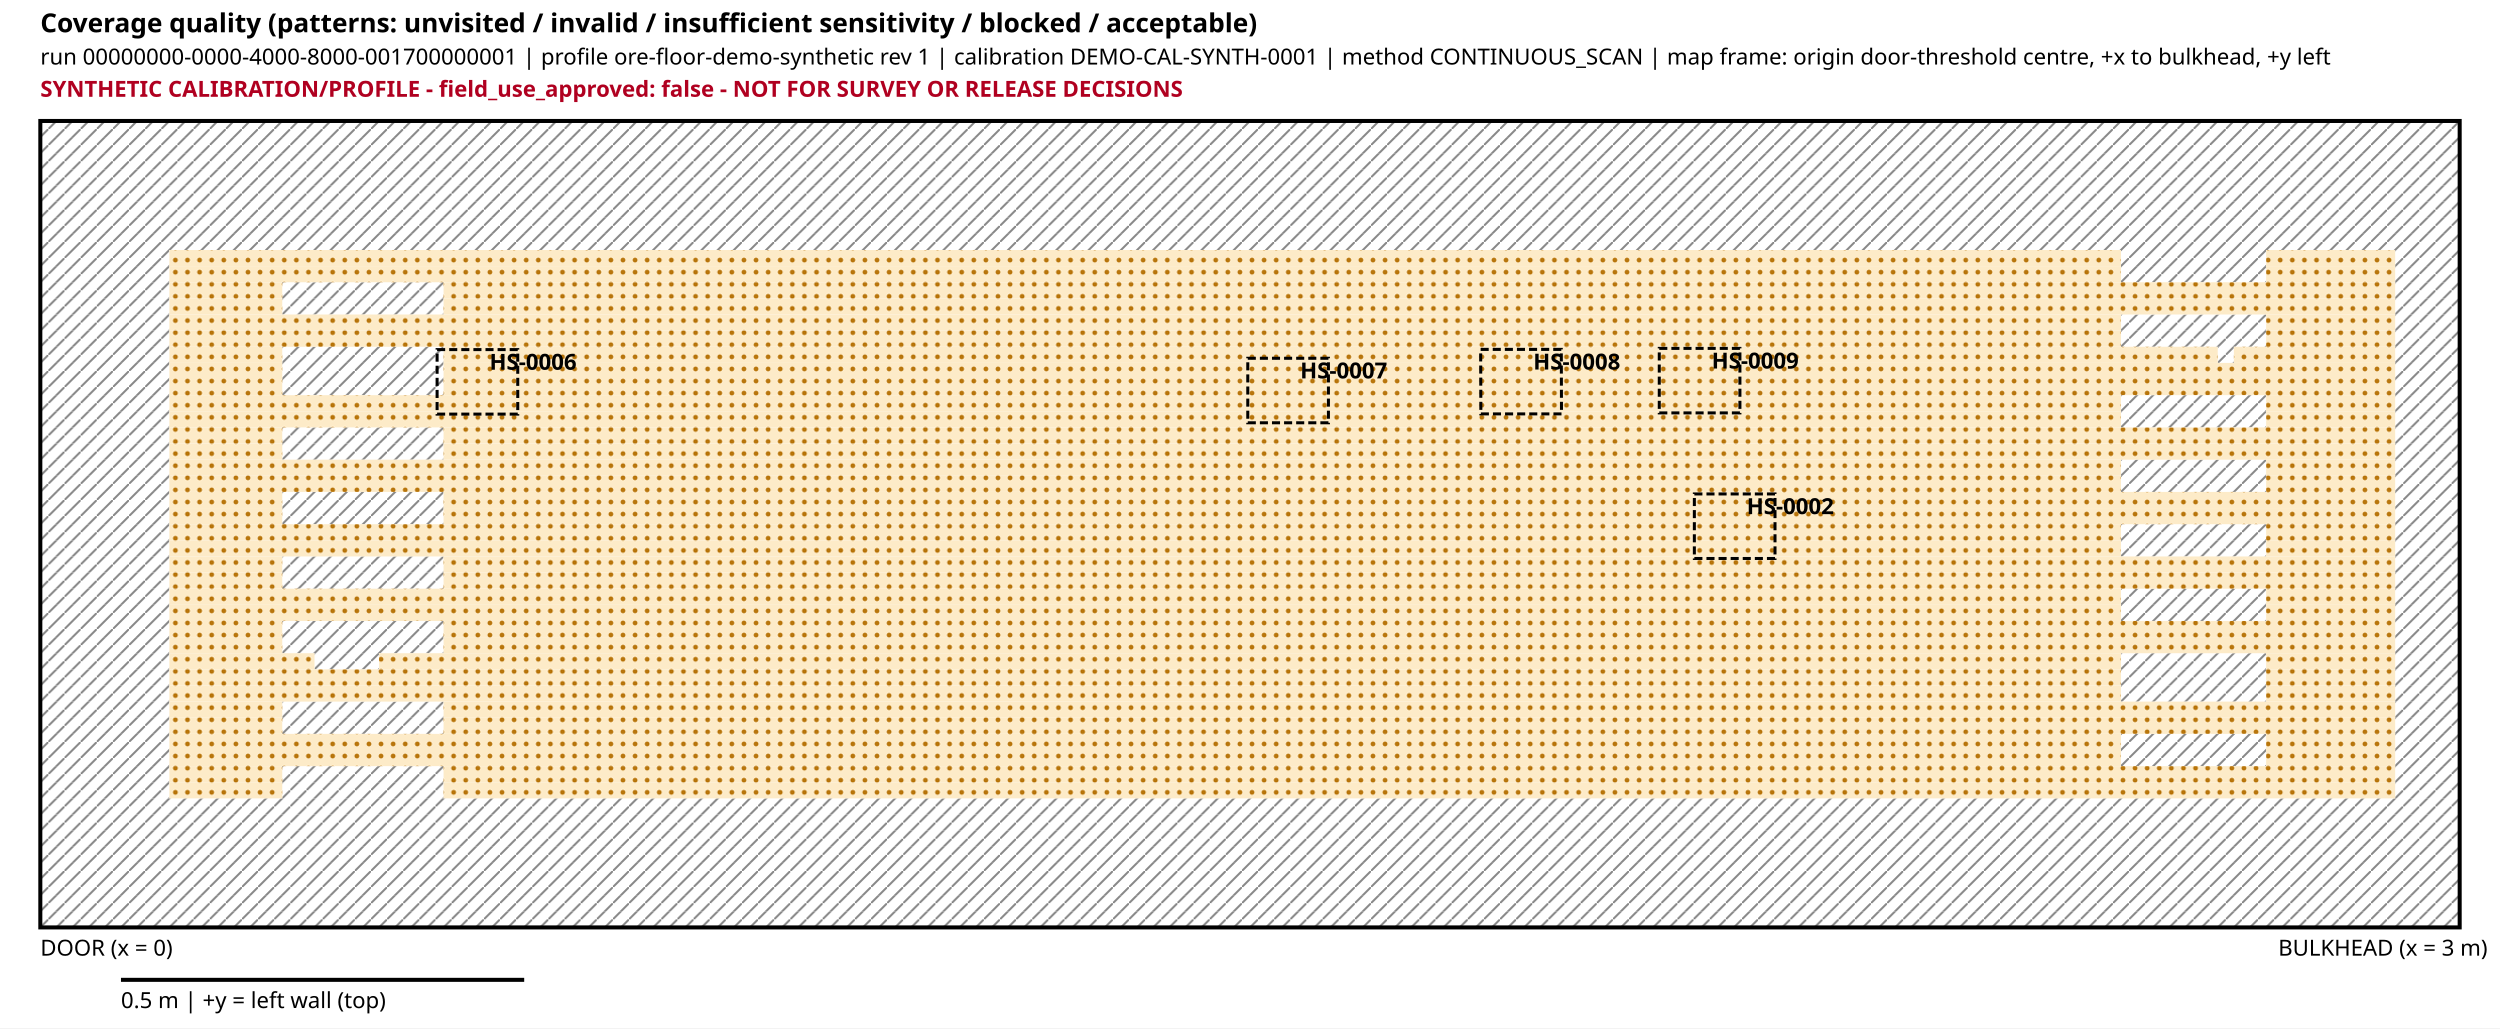
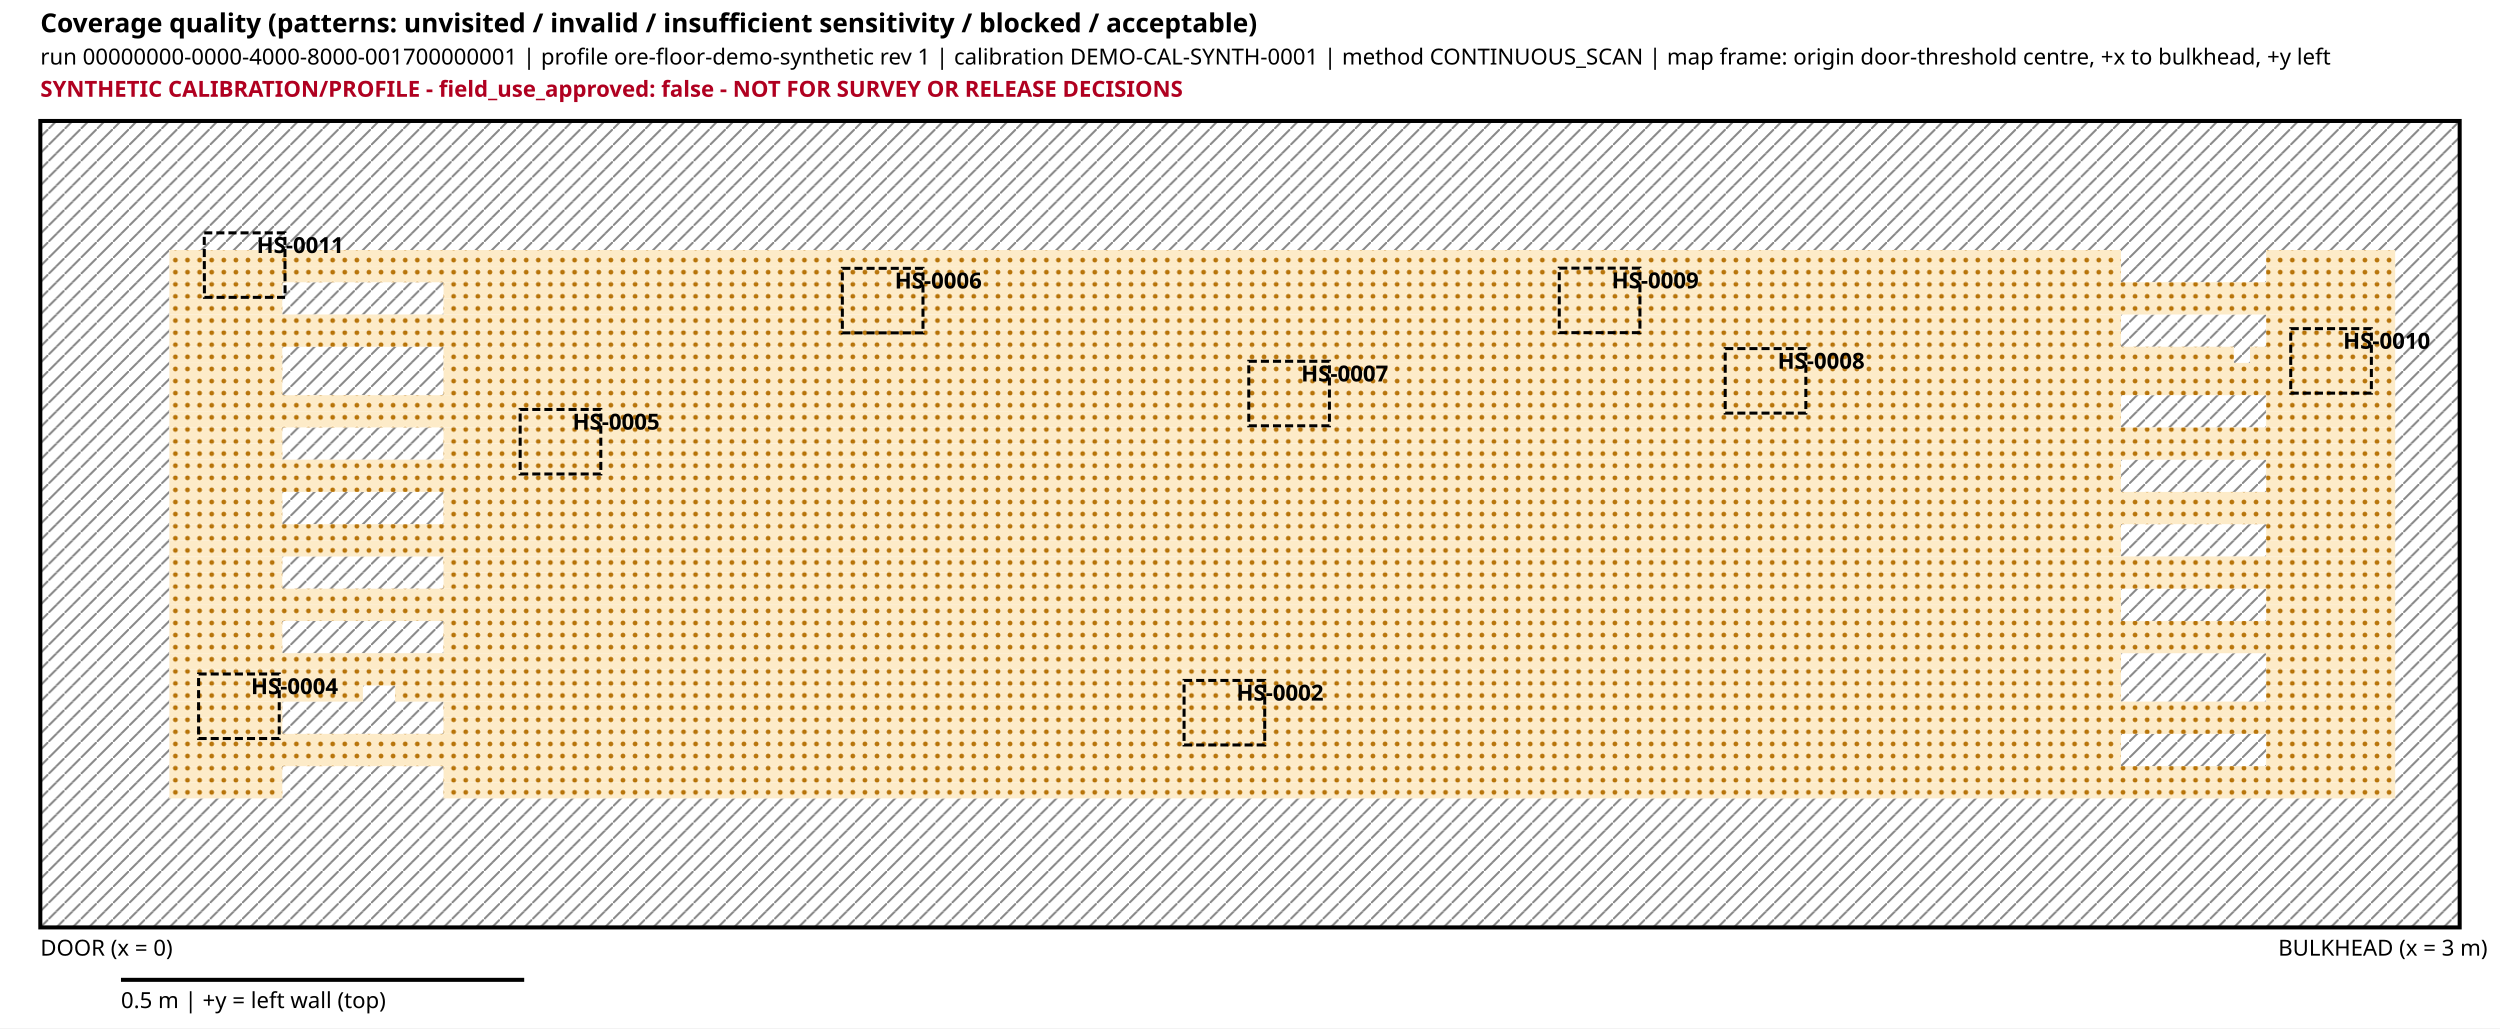
<svg xmlns="http://www.w3.org/2000/svg" width="1240" height="510" viewBox="0 0 1240 510" font-family="sans-serif" font-size="11">
  <defs>
    <pattern id="p-UNVISITED" width="8" height="8" patternUnits="userSpaceOnUse">
      <rect width="8" height="8" fill="#fff" />
      <path d="M0 8L8 0" stroke="#888" stroke-width="1" />
    </pattern>
    <pattern id="p-INVALID_DATA" width="8" height="8" patternUnits="userSpaceOnUse">
      <rect width="8" height="8" fill="#f6d5d5" />
      <path d="M0 0L8 8M0 8L8 0" stroke="#c83c3c" stroke-width="1" />
    </pattern>
    <pattern id="p-INSUFFICIENT_SENSITIVITY" width="6" height="6" patternUnits="userSpaceOnUse">
      <rect width="6" height="6" fill="#fdebc8" />
      <circle cx="3" cy="3" r="1.2" fill="#b9770e" />
    </pattern>
    <pattern id="p-BLOCKED" width="8" height="8" patternUnits="userSpaceOnUse">
      <rect width="8" height="8" fill="#e4dcf0" />
      <path d="M0 4H8" stroke="#785aa0" stroke-width="2" />
    </pattern>
    <pattern id="p-EXCLUDED" width="8" height="8" patternUnits="userSpaceOnUse">
      <rect width="8" height="8" fill="#5a5a5a" />
    </pattern>
    <pattern id="p-ACCEPTABLE" width="8" height="8" patternUnits="userSpaceOnUse">
      <rect width="8" height="8" fill="#2e8b57" />
    </pattern>
  </defs>
  <rect width="1240" height="510" fill="#fff" />
  <text x="20" y="16" font-size="13" font-weight="bold">Coverage quality (patterns: unvisited / invalid / insufficient sensitivity / blocked / acceptable)</text>
  <text x="20" y="32">run 00000000-0000-4000-8000-001700000001 | profile ore-floor-demo-synthetic rev 1 | calibration DEMO-CAL-SYNTH-0001 | method CONTINUOUS_SCAN | map frame: origin door-threshold centre, +x to bulkhead, +y left</text>
  <text x="20" y="48" fill="#b00020" font-weight="bold">SYNTHETIC CALIBRATION/PROFILE - field_use_approved: false - NOT FOR SURVEY OR RELEASE DECISIONS</text>
  <rect x="20.0" y="452.0" width="1200.0" height="8.0" fill="url(#p-UNVISITED)" />
  <rect x="20.0" y="444.0" width="1200.0" height="8.0" fill="url(#p-UNVISITED)" />
  <rect x="20.0" y="436.0" width="1200.0" height="8.0" fill="url(#p-UNVISITED)" />
  <rect x="20.0" y="428.0" width="1200.0" height="8.0" fill="url(#p-UNVISITED)" />
  <rect x="20.0" y="420.0" width="1200.0" height="8.0" fill="url(#p-UNVISITED)" />
  <rect x="20.0" y="412.0" width="1200.0" height="8.0" fill="url(#p-UNVISITED)" />
  <rect x="20.0" y="404.0" width="1200.0" height="8.0" fill="url(#p-UNVISITED)" />
  <rect x="20.0" y="396.0" width="1200.0" height="8.0" fill="url(#p-UNVISITED)" />
  <rect x="20.0" y="388.0" width="64.0" height="8.0" fill="url(#p-UNVISITED)" />
  <rect x="140.0" y="388.0" width="80.0" height="8.0" fill="url(#p-UNVISITED)" />
  <rect x="1188.0" y="388.0" width="32.0" height="8.0" fill="url(#p-UNVISITED)" />
  <rect x="20.0" y="380.0" width="64.0" height="8.0" fill="url(#p-UNVISITED)" />
  <rect x="140.0" y="380.0" width="80.0" height="8.0" fill="url(#p-UNVISITED)" />
  <rect x="1188.0" y="380.0" width="32.0" height="8.0" fill="url(#p-UNVISITED)" />
  <rect x="20.0" y="372.0" width="64.0" height="8.0" fill="url(#p-UNVISITED)" />
  <rect x="1052.0" y="372.0" width="72.0" height="8.0" fill="url(#p-UNVISITED)" />
  <rect x="1188.0" y="372.0" width="32.0" height="8.0" fill="url(#p-UNVISITED)" />
  <rect x="20.0" y="364.0" width="64.0" height="8.0" fill="url(#p-UNVISITED)" />
  <rect x="1052.0" y="364.0" width="72.0" height="8.0" fill="url(#p-UNVISITED)" />
  <rect x="1188.0" y="364.0" width="32.0" height="8.0" fill="url(#p-UNVISITED)" />
  <rect x="20.0" y="356.0" width="64.0" height="8.0" fill="url(#p-UNVISITED)" />
  <rect x="140.0" y="356.0" width="80.0" height="8.0" fill="url(#p-UNVISITED)" />
  <rect x="1188.0" y="356.0" width="32.0" height="8.0" fill="url(#p-UNVISITED)" />
  <rect x="20.0" y="348.0" width="64.0" height="8.0" fill="url(#p-UNVISITED)" />
  <rect x="140.0" y="348.0" width="80.0" height="8.0" fill="url(#p-UNVISITED)" />
  <rect x="1188.0" y="348.0" width="32.0" height="8.0" fill="url(#p-UNVISITED)" />
  <rect x="20.0" y="340.0" width="64.0" height="8.0" fill="url(#p-UNVISITED)" />
+   <rect x="180.0" y="340.0" width="16.0" height="8.0" fill="url(#p-UNVISITED)" />
  <rect x="1052.0" y="340.0" width="72.0" height="8.0" fill="url(#p-UNVISITED)" />
  <rect x="1188.0" y="340.0" width="32.0" height="8.0" fill="url(#p-UNVISITED)" />
  <rect x="20.0" y="332.0" width="64.0" height="8.0" fill="url(#p-UNVISITED)" />
  <rect x="1052.0" y="332.0" width="72.0" height="8.0" fill="url(#p-UNVISITED)" />
  <rect x="1188.0" y="332.0" width="32.0" height="8.0" fill="url(#p-UNVISITED)" />
  <rect x="20.0" y="324.0" width="64.0" height="8.0" fill="url(#p-UNVISITED)" />
-   <rect x="156.0" y="324.0" width="32.0" height="8.0" fill="url(#p-UNVISITED)" />
  <rect x="1052.0" y="324.0" width="72.0" height="8.0" fill="url(#p-UNVISITED)" />
  <rect x="1188.0" y="324.0" width="32.0" height="8.0" fill="url(#p-UNVISITED)" />
  <rect x="20.0" y="316.0" width="64.0" height="8.0" fill="url(#p-UNVISITED)" />
  <rect x="140.0" y="316.0" width="80.0" height="8.0" fill="url(#p-UNVISITED)" />
  <rect x="1188.0" y="316.0" width="32.0" height="8.0" fill="url(#p-UNVISITED)" />
  <rect x="20.0" y="308.0" width="64.0" height="8.0" fill="url(#p-UNVISITED)" />
  <rect x="140.0" y="308.0" width="80.0" height="8.0" fill="url(#p-UNVISITED)" />
  <rect x="1188.0" y="308.0" width="32.0" height="8.0" fill="url(#p-UNVISITED)" />
  <rect x="20.0" y="300.0" width="64.0" height="8.0" fill="url(#p-UNVISITED)" />
  <rect x="1052.0" y="300.0" width="72.0" height="8.0" fill="url(#p-UNVISITED)" />
  <rect x="1188.0" y="300.0" width="32.0" height="8.0" fill="url(#p-UNVISITED)" />
  <rect x="20.0" y="292.0" width="64.0" height="8.0" fill="url(#p-UNVISITED)" />
  <rect x="1052.0" y="292.0" width="72.0" height="8.0" fill="url(#p-UNVISITED)" />
  <rect x="1188.0" y="292.0" width="32.0" height="8.0" fill="url(#p-UNVISITED)" />
  <rect x="20.0" y="284.0" width="64.0" height="8.0" fill="url(#p-UNVISITED)" />
  <rect x="140.0" y="284.0" width="80.0" height="8.0" fill="url(#p-UNVISITED)" />
  <rect x="1188.0" y="284.0" width="32.0" height="8.0" fill="url(#p-UNVISITED)" />
  <rect x="20.0" y="276.0" width="64.0" height="8.0" fill="url(#p-UNVISITED)" />
  <rect x="140.0" y="276.0" width="80.0" height="8.0" fill="url(#p-UNVISITED)" />
  <rect x="1188.0" y="276.0" width="32.0" height="8.0" fill="url(#p-UNVISITED)" />
  <rect x="20.0" y="268.0" width="64.0" height="8.0" fill="url(#p-UNVISITED)" />
  <rect x="1052.0" y="268.0" width="72.0" height="8.0" fill="url(#p-UNVISITED)" />
  <rect x="1188.0" y="268.0" width="32.0" height="8.0" fill="url(#p-UNVISITED)" />
  <rect x="20.0" y="260.0" width="64.0" height="8.0" fill="url(#p-UNVISITED)" />
  <rect x="1052.0" y="260.0" width="72.0" height="8.0" fill="url(#p-UNVISITED)" />
  <rect x="1188.0" y="260.0" width="32.0" height="8.0" fill="url(#p-UNVISITED)" />
  <rect x="20.0" y="252.0" width="64.0" height="8.0" fill="url(#p-UNVISITED)" />
  <rect x="140.0" y="252.0" width="80.0" height="8.0" fill="url(#p-UNVISITED)" />
  <rect x="1188.0" y="252.0" width="32.0" height="8.0" fill="url(#p-UNVISITED)" />
  <rect x="20.0" y="244.0" width="64.0" height="8.0" fill="url(#p-UNVISITED)" />
  <rect x="140.0" y="244.0" width="80.0" height="8.0" fill="url(#p-UNVISITED)" />
  <rect x="1188.0" y="244.0" width="32.0" height="8.0" fill="url(#p-UNVISITED)" />
  <rect x="20.0" y="236.0" width="64.0" height="8.0" fill="url(#p-UNVISITED)" />
  <rect x="1052.0" y="236.0" width="72.0" height="8.0" fill="url(#p-UNVISITED)" />
  <rect x="1188.0" y="236.0" width="32.0" height="8.0" fill="url(#p-UNVISITED)" />
  <rect x="20.0" y="228.0" width="64.0" height="8.0" fill="url(#p-UNVISITED)" />
  <rect x="1052.0" y="228.0" width="72.0" height="8.0" fill="url(#p-UNVISITED)" />
  <rect x="1188.0" y="228.0" width="32.0" height="8.0" fill="url(#p-UNVISITED)" />
  <rect x="20.0" y="220.0" width="64.0" height="8.0" fill="url(#p-UNVISITED)" />
  <rect x="140.0" y="220.0" width="80.0" height="8.0" fill="url(#p-UNVISITED)" />
  <rect x="1188.0" y="220.0" width="32.0" height="8.0" fill="url(#p-UNVISITED)" />
  <rect x="20.0" y="212.0" width="64.0" height="8.0" fill="url(#p-UNVISITED)" />
  <rect x="140.0" y="212.0" width="80.0" height="8.0" fill="url(#p-UNVISITED)" />
  <rect x="1188.0" y="212.0" width="32.0" height="8.0" fill="url(#p-UNVISITED)" />
  <rect x="20.0" y="204.0" width="64.0" height="8.0" fill="url(#p-UNVISITED)" />
  <rect x="1052.0" y="204.0" width="72.0" height="8.0" fill="url(#p-UNVISITED)" />
  <rect x="1188.0" y="204.0" width="32.0" height="8.0" fill="url(#p-UNVISITED)" />
  <rect x="20.0" y="196.0" width="64.0" height="8.0" fill="url(#p-UNVISITED)" />
  <rect x="1052.0" y="196.0" width="72.0" height="8.0" fill="url(#p-UNVISITED)" />
  <rect x="1188.0" y="196.0" width="32.0" height="8.0" fill="url(#p-UNVISITED)" />
  <rect x="20.0" y="188.0" width="64.0" height="8.0" fill="url(#p-UNVISITED)" />
  <rect x="140.0" y="188.0" width="80.0" height="8.0" fill="url(#p-UNVISITED)" />
  <rect x="1188.0" y="188.0" width="32.0" height="8.0" fill="url(#p-UNVISITED)" />
  <rect x="20.0" y="180.0" width="64.0" height="8.0" fill="url(#p-UNVISITED)" />
  <rect x="140.0" y="180.0" width="80.0" height="8.0" fill="url(#p-UNVISITED)" />
  <rect x="1188.0" y="180.0" width="32.0" height="8.0" fill="url(#p-UNVISITED)" />
  <rect x="20.0" y="172.0" width="64.0" height="8.0" fill="url(#p-UNVISITED)" />
  <rect x="140.0" y="172.0" width="80.0" height="8.0" fill="url(#p-UNVISITED)" />
-   <rect x="1100.0" y="172.0" width="8.0" height="8.0" fill="url(#p-UNVISITED)" />
+   <rect x="1108.0" y="172.0" width="8.0" height="8.0" fill="url(#p-UNVISITED)" />
  <rect x="1188.0" y="172.0" width="32.0" height="8.0" fill="url(#p-UNVISITED)" />
  <rect x="20.0" y="164.0" width="64.0" height="8.0" fill="url(#p-UNVISITED)" />
  <rect x="1052.0" y="164.0" width="72.0" height="8.0" fill="url(#p-UNVISITED)" />
  <rect x="1188.0" y="164.0" width="32.0" height="8.0" fill="url(#p-UNVISITED)" />
  <rect x="20.0" y="156.0" width="64.0" height="8.0" fill="url(#p-UNVISITED)" />
  <rect x="1052.0" y="156.0" width="72.0" height="8.0" fill="url(#p-UNVISITED)" />
  <rect x="1188.0" y="156.0" width="32.0" height="8.0" fill="url(#p-UNVISITED)" />
  <rect x="20.0" y="148.0" width="64.0" height="8.0" fill="url(#p-UNVISITED)" />
  <rect x="140.0" y="148.0" width="80.0" height="8.0" fill="url(#p-UNVISITED)" />
  <rect x="1188.0" y="148.0" width="32.0" height="8.0" fill="url(#p-UNVISITED)" />
  <rect x="20.0" y="140.0" width="64.0" height="8.0" fill="url(#p-UNVISITED)" />
  <rect x="140.0" y="140.0" width="80.0" height="8.0" fill="url(#p-UNVISITED)" />
  <rect x="1188.0" y="140.0" width="32.0" height="8.0" fill="url(#p-UNVISITED)" />
  <rect x="20.0" y="132.0" width="64.0" height="8.0" fill="url(#p-UNVISITED)" />
  <rect x="1052.0" y="132.0" width="72.0" height="8.0" fill="url(#p-UNVISITED)" />
  <rect x="1188.0" y="132.0" width="32.0" height="8.0" fill="url(#p-UNVISITED)" />
  <rect x="20.0" y="124.0" width="64.0" height="8.0" fill="url(#p-UNVISITED)" />
  <rect x="1052.0" y="124.0" width="72.0" height="8.0" fill="url(#p-UNVISITED)" />
  <rect x="1188.0" y="124.0" width="32.0" height="8.0" fill="url(#p-UNVISITED)" />
  <rect x="20.0" y="116.0" width="1200.0" height="8.0" fill="url(#p-UNVISITED)" />
  <rect x="20.0" y="108.0" width="1200.0" height="8.0" fill="url(#p-UNVISITED)" />
  <rect x="20.0" y="100.0" width="1200.0" height="8.0" fill="url(#p-UNVISITED)" />
  <rect x="20.0" y="92.0" width="1200.0" height="8.0" fill="url(#p-UNVISITED)" />
  <rect x="20.0" y="84.0" width="1200.0" height="8.0" fill="url(#p-UNVISITED)" />
  <rect x="20.0" y="76.0" width="1200.0" height="8.0" fill="url(#p-UNVISITED)" />
  <rect x="20.0" y="68.0" width="1200.0" height="8.0" fill="url(#p-UNVISITED)" />
  <rect x="20.0" y="60.0" width="1200.0" height="8.0" fill="url(#p-UNVISITED)" />
  <rect x="84.0" y="388.0" width="56.0" height="8.0" fill="url(#p-INSUFFICIENT_SENSITIVITY)" />
  <rect x="220.0" y="388.0" width="968.0" height="8.0" fill="url(#p-INSUFFICIENT_SENSITIVITY)" />
  <rect x="84.0" y="380.0" width="56.0" height="8.0" fill="url(#p-INSUFFICIENT_SENSITIVITY)" />
  <rect x="220.0" y="380.0" width="968.0" height="8.0" fill="url(#p-INSUFFICIENT_SENSITIVITY)" />
  <rect x="84.0" y="372.0" width="968.0" height="8.0" fill="url(#p-INSUFFICIENT_SENSITIVITY)" />
  <rect x="1124.0" y="372.0" width="64.0" height="8.0" fill="url(#p-INSUFFICIENT_SENSITIVITY)" />
  <rect x="84.0" y="364.0" width="968.0" height="8.0" fill="url(#p-INSUFFICIENT_SENSITIVITY)" />
  <rect x="1124.0" y="364.0" width="64.0" height="8.0" fill="url(#p-INSUFFICIENT_SENSITIVITY)" />
  <rect x="84.0" y="356.0" width="56.0" height="8.0" fill="url(#p-INSUFFICIENT_SENSITIVITY)" />
  <rect x="220.0" y="356.0" width="968.0" height="8.0" fill="url(#p-INSUFFICIENT_SENSITIVITY)" />
  <rect x="84.0" y="348.0" width="56.0" height="8.0" fill="url(#p-INSUFFICIENT_SENSITIVITY)" />
  <rect x="220.0" y="348.0" width="968.0" height="8.0" fill="url(#p-INSUFFICIENT_SENSITIVITY)" />
-   <rect x="84.0" y="340.0" width="968.0" height="8.0" fill="url(#p-INSUFFICIENT_SENSITIVITY)" />
+   <rect x="84.0" y="340.0" width="96.0" height="8.0" fill="url(#p-INSUFFICIENT_SENSITIVITY)" />
+   <rect x="196.0" y="340.0" width="856.0" height="8.0" fill="url(#p-INSUFFICIENT_SENSITIVITY)" />
  <rect x="1124.0" y="340.0" width="64.0" height="8.0" fill="url(#p-INSUFFICIENT_SENSITIVITY)" />
  <rect x="84.0" y="332.0" width="968.0" height="8.0" fill="url(#p-INSUFFICIENT_SENSITIVITY)" />
  <rect x="1124.0" y="332.0" width="64.0" height="8.0" fill="url(#p-INSUFFICIENT_SENSITIVITY)" />
-   <rect x="84.0" y="324.0" width="72.0" height="8.0" fill="url(#p-INSUFFICIENT_SENSITIVITY)" />
-   <rect x="188.0" y="324.0" width="864.0" height="8.0" fill="url(#p-INSUFFICIENT_SENSITIVITY)" />
+   <rect x="84.0" y="324.0" width="968.0" height="8.0" fill="url(#p-INSUFFICIENT_SENSITIVITY)" />
  <rect x="1124.0" y="324.0" width="64.0" height="8.0" fill="url(#p-INSUFFICIENT_SENSITIVITY)" />
  <rect x="84.0" y="316.0" width="56.0" height="8.0" fill="url(#p-INSUFFICIENT_SENSITIVITY)" />
  <rect x="220.0" y="316.0" width="968.0" height="8.0" fill="url(#p-INSUFFICIENT_SENSITIVITY)" />
  <rect x="84.0" y="308.0" width="56.0" height="8.0" fill="url(#p-INSUFFICIENT_SENSITIVITY)" />
  <rect x="220.0" y="308.0" width="968.0" height="8.0" fill="url(#p-INSUFFICIENT_SENSITIVITY)" />
  <rect x="84.0" y="300.0" width="968.0" height="8.0" fill="url(#p-INSUFFICIENT_SENSITIVITY)" />
  <rect x="1124.0" y="300.0" width="64.0" height="8.0" fill="url(#p-INSUFFICIENT_SENSITIVITY)" />
  <rect x="84.0" y="292.0" width="968.0" height="8.0" fill="url(#p-INSUFFICIENT_SENSITIVITY)" />
  <rect x="1124.0" y="292.0" width="64.0" height="8.0" fill="url(#p-INSUFFICIENT_SENSITIVITY)" />
  <rect x="84.0" y="284.0" width="56.0" height="8.0" fill="url(#p-INSUFFICIENT_SENSITIVITY)" />
  <rect x="220.0" y="284.0" width="968.0" height="8.0" fill="url(#p-INSUFFICIENT_SENSITIVITY)" />
  <rect x="84.0" y="276.0" width="56.0" height="8.0" fill="url(#p-INSUFFICIENT_SENSITIVITY)" />
  <rect x="220.0" y="276.0" width="968.0" height="8.0" fill="url(#p-INSUFFICIENT_SENSITIVITY)" />
  <rect x="84.0" y="268.0" width="968.0" height="8.0" fill="url(#p-INSUFFICIENT_SENSITIVITY)" />
  <rect x="1124.0" y="268.0" width="64.0" height="8.0" fill="url(#p-INSUFFICIENT_SENSITIVITY)" />
  <rect x="84.0" y="260.0" width="968.0" height="8.0" fill="url(#p-INSUFFICIENT_SENSITIVITY)" />
  <rect x="1124.0" y="260.0" width="64.0" height="8.0" fill="url(#p-INSUFFICIENT_SENSITIVITY)" />
  <rect x="84.0" y="252.0" width="56.0" height="8.0" fill="url(#p-INSUFFICIENT_SENSITIVITY)" />
  <rect x="220.0" y="252.0" width="968.0" height="8.0" fill="url(#p-INSUFFICIENT_SENSITIVITY)" />
  <rect x="84.0" y="244.0" width="56.0" height="8.0" fill="url(#p-INSUFFICIENT_SENSITIVITY)" />
  <rect x="220.0" y="244.0" width="968.0" height="8.0" fill="url(#p-INSUFFICIENT_SENSITIVITY)" />
  <rect x="84.0" y="236.0" width="968.0" height="8.0" fill="url(#p-INSUFFICIENT_SENSITIVITY)" />
  <rect x="1124.0" y="236.0" width="64.0" height="8.0" fill="url(#p-INSUFFICIENT_SENSITIVITY)" />
  <rect x="84.0" y="228.0" width="968.0" height="8.0" fill="url(#p-INSUFFICIENT_SENSITIVITY)" />
  <rect x="1124.0" y="228.0" width="64.0" height="8.0" fill="url(#p-INSUFFICIENT_SENSITIVITY)" />
  <rect x="84.0" y="220.0" width="56.0" height="8.0" fill="url(#p-INSUFFICIENT_SENSITIVITY)" />
  <rect x="220.0" y="220.0" width="968.0" height="8.0" fill="url(#p-INSUFFICIENT_SENSITIVITY)" />
  <rect x="84.0" y="212.0" width="56.0" height="8.0" fill="url(#p-INSUFFICIENT_SENSITIVITY)" />
  <rect x="220.0" y="212.0" width="968.0" height="8.0" fill="url(#p-INSUFFICIENT_SENSITIVITY)" />
  <rect x="84.0" y="204.0" width="968.0" height="8.0" fill="url(#p-INSUFFICIENT_SENSITIVITY)" />
  <rect x="1124.0" y="204.0" width="64.0" height="8.0" fill="url(#p-INSUFFICIENT_SENSITIVITY)" />
  <rect x="84.0" y="196.0" width="968.0" height="8.0" fill="url(#p-INSUFFICIENT_SENSITIVITY)" />
  <rect x="1124.0" y="196.0" width="64.0" height="8.0" fill="url(#p-INSUFFICIENT_SENSITIVITY)" />
  <rect x="84.0" y="188.0" width="56.0" height="8.0" fill="url(#p-INSUFFICIENT_SENSITIVITY)" />
  <rect x="220.0" y="188.0" width="968.0" height="8.0" fill="url(#p-INSUFFICIENT_SENSITIVITY)" />
  <rect x="84.0" y="180.0" width="56.0" height="8.0" fill="url(#p-INSUFFICIENT_SENSITIVITY)" />
  <rect x="220.0" y="180.0" width="968.0" height="8.0" fill="url(#p-INSUFFICIENT_SENSITIVITY)" />
  <rect x="84.0" y="172.0" width="56.0" height="8.0" fill="url(#p-INSUFFICIENT_SENSITIVITY)" />
-   <rect x="220.0" y="172.0" width="880.0" height="8.0" fill="url(#p-INSUFFICIENT_SENSITIVITY)" />
-   <rect x="1108.0" y="172.0" width="80.0" height="8.0" fill="url(#p-INSUFFICIENT_SENSITIVITY)" />
+   <rect x="220.0" y="172.0" width="888.0" height="8.0" fill="url(#p-INSUFFICIENT_SENSITIVITY)" />
+   <rect x="1116.0" y="172.0" width="72.0" height="8.0" fill="url(#p-INSUFFICIENT_SENSITIVITY)" />
  <rect x="84.0" y="164.0" width="968.0" height="8.0" fill="url(#p-INSUFFICIENT_SENSITIVITY)" />
  <rect x="1124.0" y="164.0" width="64.0" height="8.0" fill="url(#p-INSUFFICIENT_SENSITIVITY)" />
  <rect x="84.0" y="156.0" width="968.0" height="8.0" fill="url(#p-INSUFFICIENT_SENSITIVITY)" />
  <rect x="1124.0" y="156.0" width="64.0" height="8.0" fill="url(#p-INSUFFICIENT_SENSITIVITY)" />
  <rect x="84.0" y="148.0" width="56.0" height="8.0" fill="url(#p-INSUFFICIENT_SENSITIVITY)" />
  <rect x="220.0" y="148.0" width="968.0" height="8.0" fill="url(#p-INSUFFICIENT_SENSITIVITY)" />
  <rect x="84.0" y="140.0" width="56.0" height="8.0" fill="url(#p-INSUFFICIENT_SENSITIVITY)" />
  <rect x="220.0" y="140.0" width="968.0" height="8.0" fill="url(#p-INSUFFICIENT_SENSITIVITY)" />
  <rect x="84.0" y="132.0" width="968.0" height="8.0" fill="url(#p-INSUFFICIENT_SENSITIVITY)" />
  <rect x="1124.0" y="132.0" width="64.0" height="8.0" fill="url(#p-INSUFFICIENT_SENSITIVITY)" />
  <rect x="84.0" y="124.0" width="968.0" height="8.0" fill="url(#p-INSUFFICIENT_SENSITIVITY)" />
  <rect x="1124.0" y="124.0" width="64.0" height="8.0" fill="url(#p-INSUFFICIENT_SENSITIVITY)" />
  <rect x="20.0" y="60.0" width="1200.0" height="400.0" fill="none" stroke="#000" stroke-width="2" />
  <text x="20.0" y="474.0">DOOR (x = 0)</text>
  <text x="1130.0" y="474.0">BULKHEAD (x = 3 m)</text>
  <line x1="60.0" y1="486.0" x2="260.0" y2="486.0" stroke="#000" stroke-width="2" />
  <text x="60.0" y="500.0">0.5 m | +y = left wall (top)</text>
-   <polygon points="880.4,245.0 840.4,245.0 840.4,277.0 880.4,277.0" fill="none" stroke="#000" stroke-width="1.5" stroke-dasharray="4 2" />
-   <text x="866.4" y="255.0" font-weight="bold">HS-0002</text>
-   <polygon points="256.8,173.4 216.8,173.4 216.8,205.4 256.8,205.4" fill="none" stroke="#000" stroke-width="1.5" stroke-dasharray="4 2" />
-   <text x="242.8" y="183.4" font-weight="bold">HS-0006</text>
-   <polygon points="618.9,209.7 658.9,209.7 658.9,177.7 618.9,177.7" fill="none" stroke="#000" stroke-width="1.5" stroke-dasharray="4 2" />
-   <text x="644.9" y="187.7" font-weight="bold">HS-0007</text>
-   <polygon points="734.5,205.3 774.5,205.3 774.4,173.3 734.4,173.3" fill="none" stroke="#000" stroke-width="1.5" stroke-dasharray="4 2" />
-   <text x="760.5" y="183.3" font-weight="bold">HS-0008</text>
-   <polygon points="823.0,204.8 863.0,204.8 863.0,172.8 823.0,172.8" fill="none" stroke="#000" stroke-width="1.5" stroke-dasharray="4 2" />
-   <text x="849.0" y="182.8" font-weight="bold">HS-0009</text>
+   <polygon points="587.3,369.5 627.3,369.5 627.3,337.5 587.3,337.5" fill="none" stroke="#000" stroke-width="1.5" stroke-dasharray="4 2" />
+   <text x="613.3" y="347.5" font-weight="bold">HS-0002</text>
+   <polygon points="138.5,334.3 98.5,334.3 98.5,366.3 138.5,366.3" fill="none" stroke="#000" stroke-width="1.5" stroke-dasharray="4 2" />
+   <text x="124.5" y="344.3" font-weight="bold">HS-0004</text>
+   <polygon points="258.0,235.1 298.0,235.1 298.0,203.1 258.0,203.1" fill="none" stroke="#000" stroke-width="1.5" stroke-dasharray="4 2" />
+   <text x="284.0" y="213.1" font-weight="bold">HS-0005</text>
+   <polygon points="417.8,165.1 457.8,165.1 457.8,133.1 417.8,133.1" fill="none" stroke="#000" stroke-width="1.5" stroke-dasharray="4 2" />
+   <text x="443.8" y="143.1" font-weight="bold">HS-0006</text>
+   <polygon points="659.4,179.2 619.4,179.2 619.4,211.2 659.4,211.2" fill="none" stroke="#000" stroke-width="1.5" stroke-dasharray="4 2" />
+   <text x="645.4" y="189.2" font-weight="bold">HS-0007</text>
+   <polygon points="855.7,204.9 895.7,204.9 895.7,172.9 855.7,172.9" fill="none" stroke="#000" stroke-width="1.5" stroke-dasharray="4 2" />
+   <text x="881.7" y="182.9" font-weight="bold">HS-0008</text>
+   <polygon points="773.4,165.0 813.4,165.0 813.4,133.0 773.4,133.0" fill="none" stroke="#000" stroke-width="1.5" stroke-dasharray="4 2" />
+   <text x="799.4" y="143.0" font-weight="bold">HS-0009</text>
+   <polygon points="1136.2,195.0 1176.2,195.0 1176.2,163.0 1136.2,163.0" fill="none" stroke="#000" stroke-width="1.5" stroke-dasharray="4 2" />
+   <text x="1162.2" y="173.0" font-weight="bold">HS-0010</text>
+   <polygon points="141.3,115.5 101.3,115.5 101.4,147.5 141.4,147.5" fill="none" stroke="#000" stroke-width="1.5" stroke-dasharray="4 2" />
+   <text x="127.3" y="125.5" font-weight="bold">HS-0011</text>
</svg>
